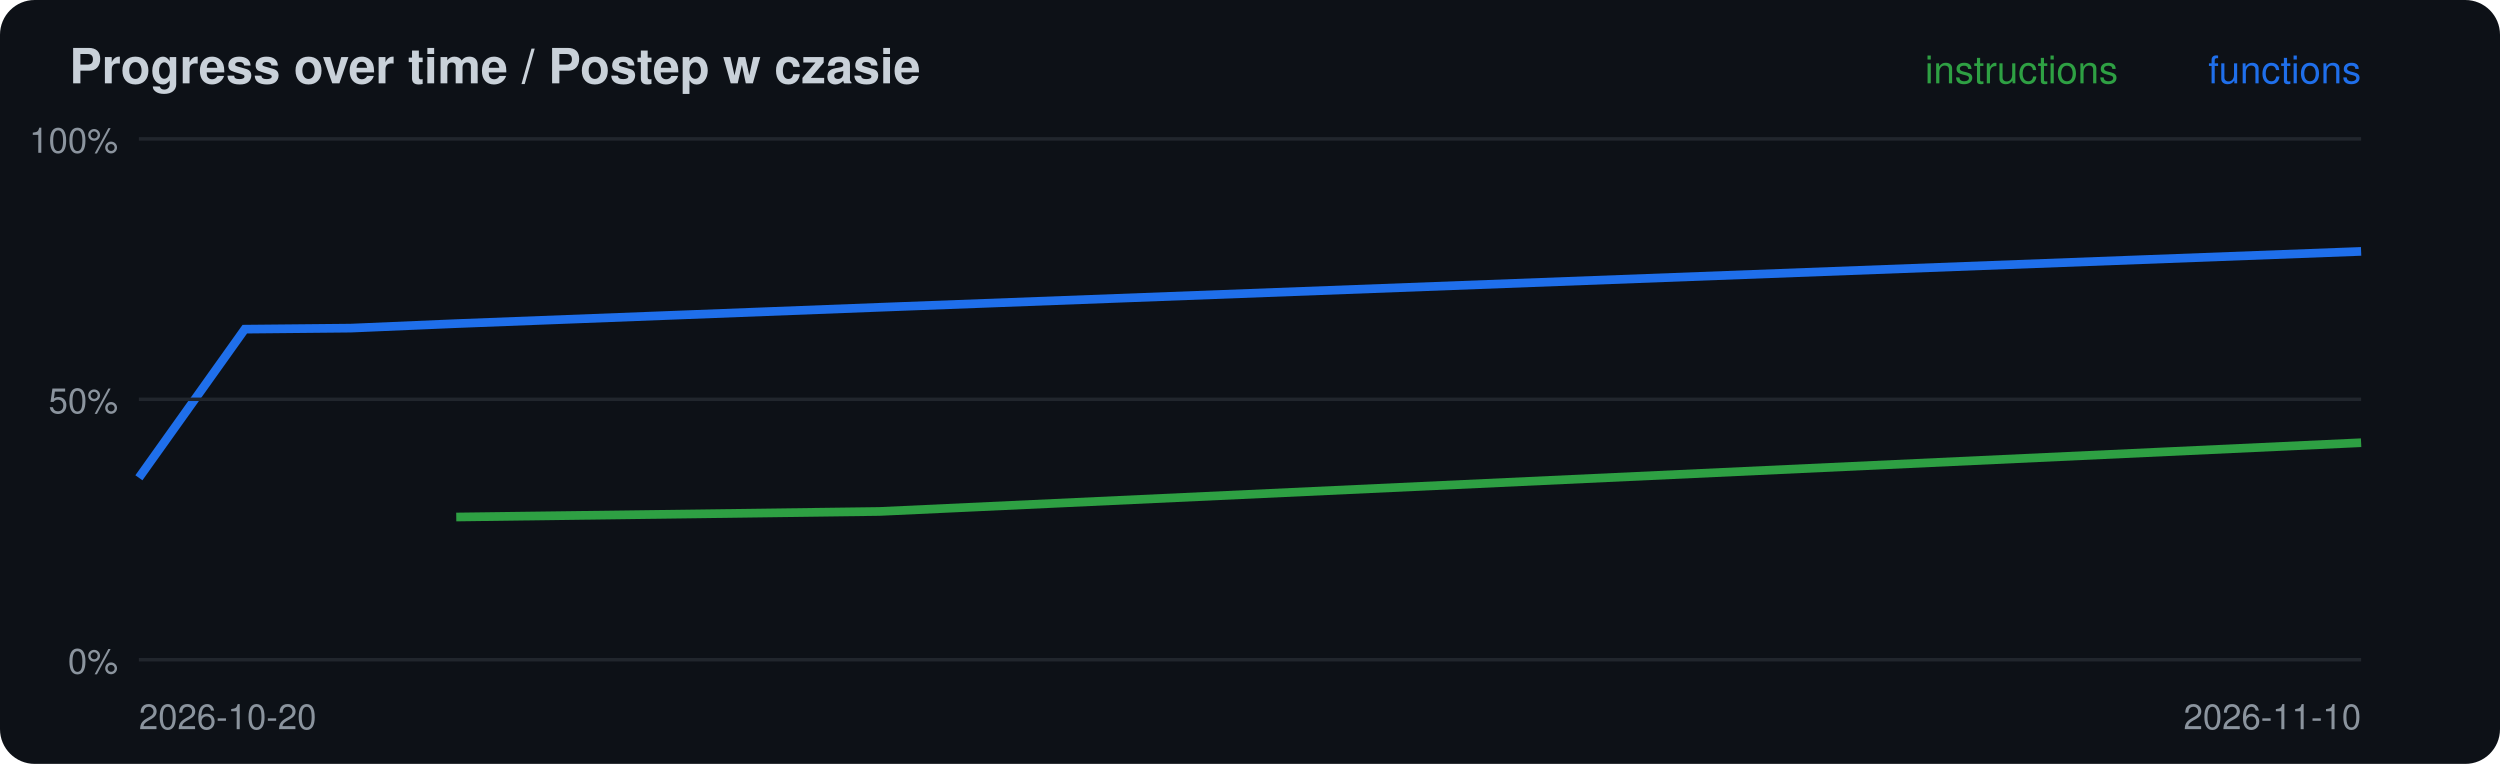
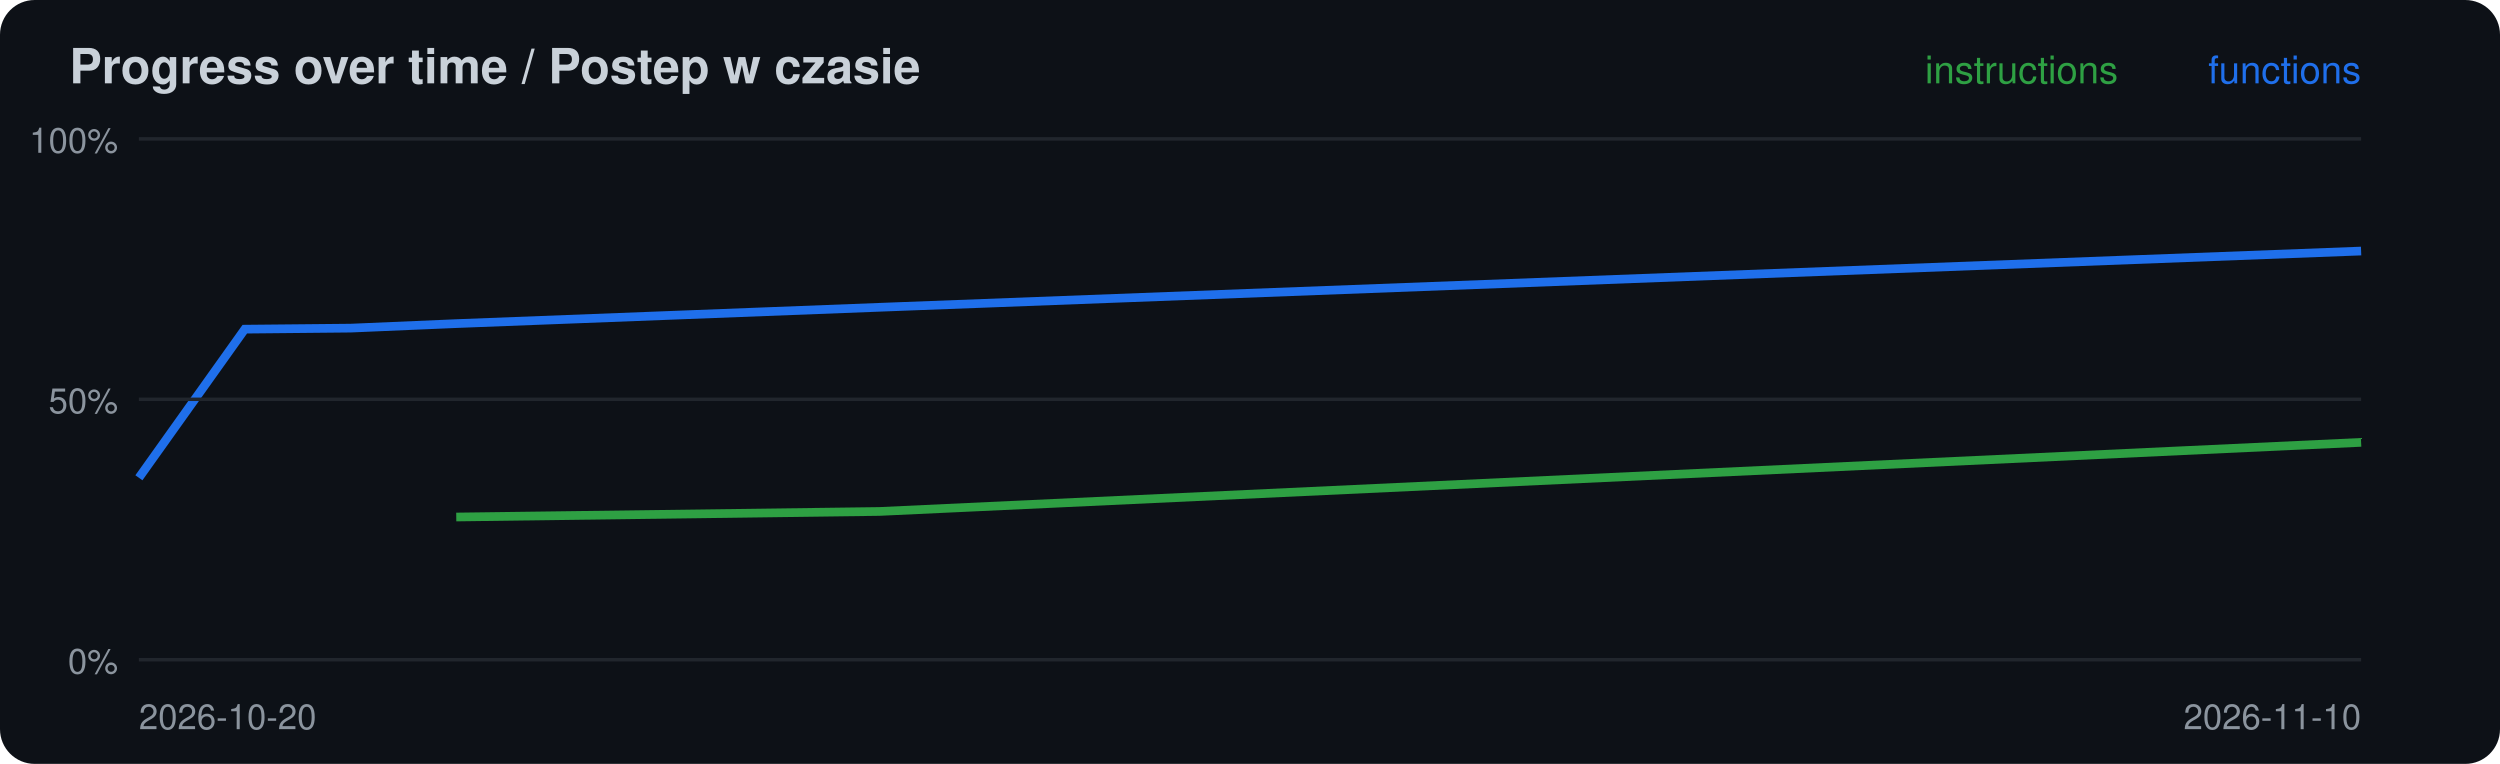
<svg xmlns="http://www.w3.org/2000/svg" width="720" height="220" viewBox="0 0 720 220">
  <rect width="720" height="220" rx="10" fill="#0d1117" />
  <text x="20" y="24" font-family="-apple-system,Segoe UI,Helvetica,Arial,sans-serif" font-size="14" font-weight="600" fill="#c9d1d9">Progress over time / Postep w czasie</text>
-   <polyline points="131.4,148.9 253.3,147.3 680.0,127.5" fill="none" stroke="#2ea043" stroke-width="2.5" />
-   <polyline points="40.0,137.6 70.5,94.8 101.0,94.5 131.4,93.2 253.3,88.5 680.0,72.4" fill="none" stroke="#1f6feb" stroke-width="2.5" />
+   <polyline points="131.4,148.9 253.3,147.3 680.0,127.4" fill="none" stroke="#2ea043" stroke-width="2.5" />
+   <polyline points="40.0,137.6 70.5,94.8 101.0,94.5 131.4,93.2 253.3,88.5 680.0,72.3" fill="none" stroke="#1f6feb" stroke-width="2.5" />
  <line x1="40" x2="680" y1="190.0" y2="190.0" stroke="#21262d" />
  <text x="34" y="194.0" font-family="-apple-system,Segoe UI,Helvetica,Arial,sans-serif" font-size="10" fill="#8b949e" text-anchor="end">0%</text>
  <line x1="40" x2="680" y1="115.0" y2="115.0" stroke="#21262d" />
  <text x="34" y="119.0" font-family="-apple-system,Segoe UI,Helvetica,Arial,sans-serif" font-size="10" fill="#8b949e" text-anchor="end">50%</text>
  <line x1="40" x2="680" y1="40.0" y2="40.0" stroke="#21262d" />
  <text x="34" y="44.0" font-family="-apple-system,Segoe UI,Helvetica,Arial,sans-serif" font-size="10" fill="#8b949e" text-anchor="end">100%</text>
  <text x="40" y="210" font-family="-apple-system,Segoe UI,Helvetica,Arial,sans-serif" font-size="10" fill="#8b949e">2026-10-20</text>
  <text x="680" y="24" font-family="-apple-system,Segoe UI,Helvetica,Arial,sans-serif" font-size="11" fill="#1f6feb" text-anchor="end">functions</text>
  <text x="610" y="24" font-family="-apple-system,Segoe UI,Helvetica,Arial,sans-serif" font-size="11" fill="#2ea043" text-anchor="end">instructions</text>
  <text x="680" y="210" font-family="-apple-system,Segoe UI,Helvetica,Arial,sans-serif" font-size="10" fill="#8b949e" text-anchor="end">2026-11-10</text>
</svg>
